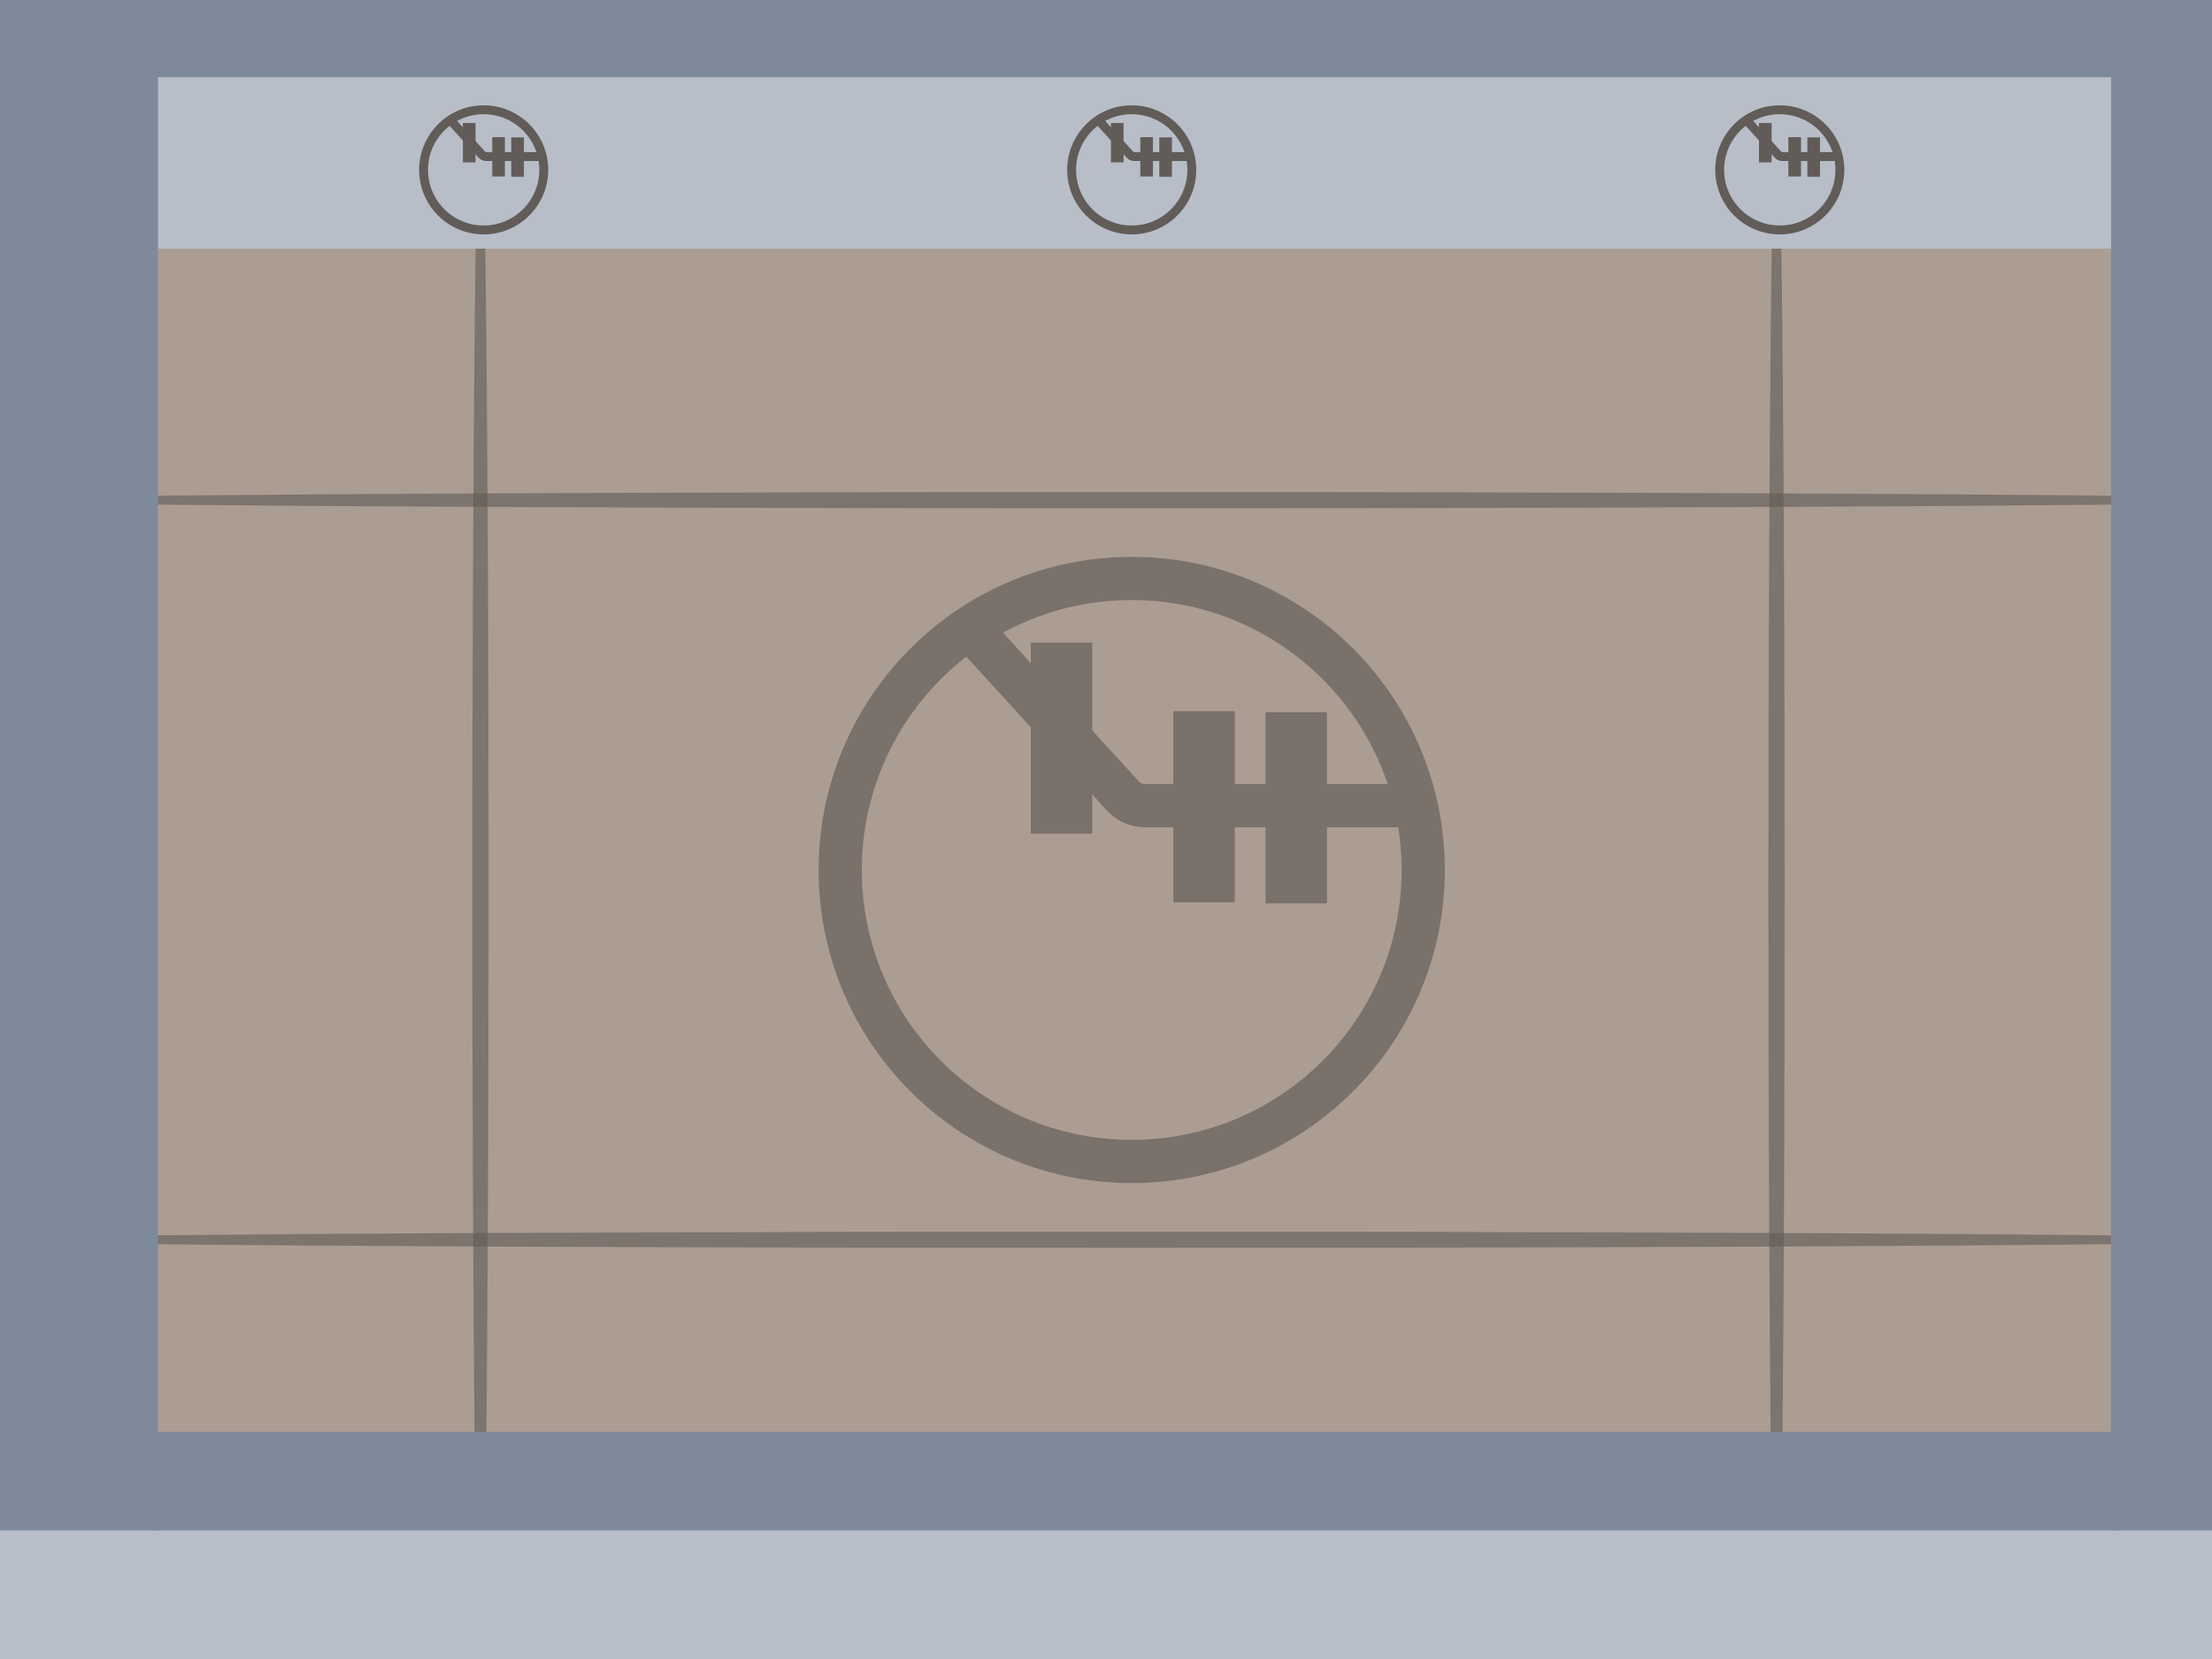
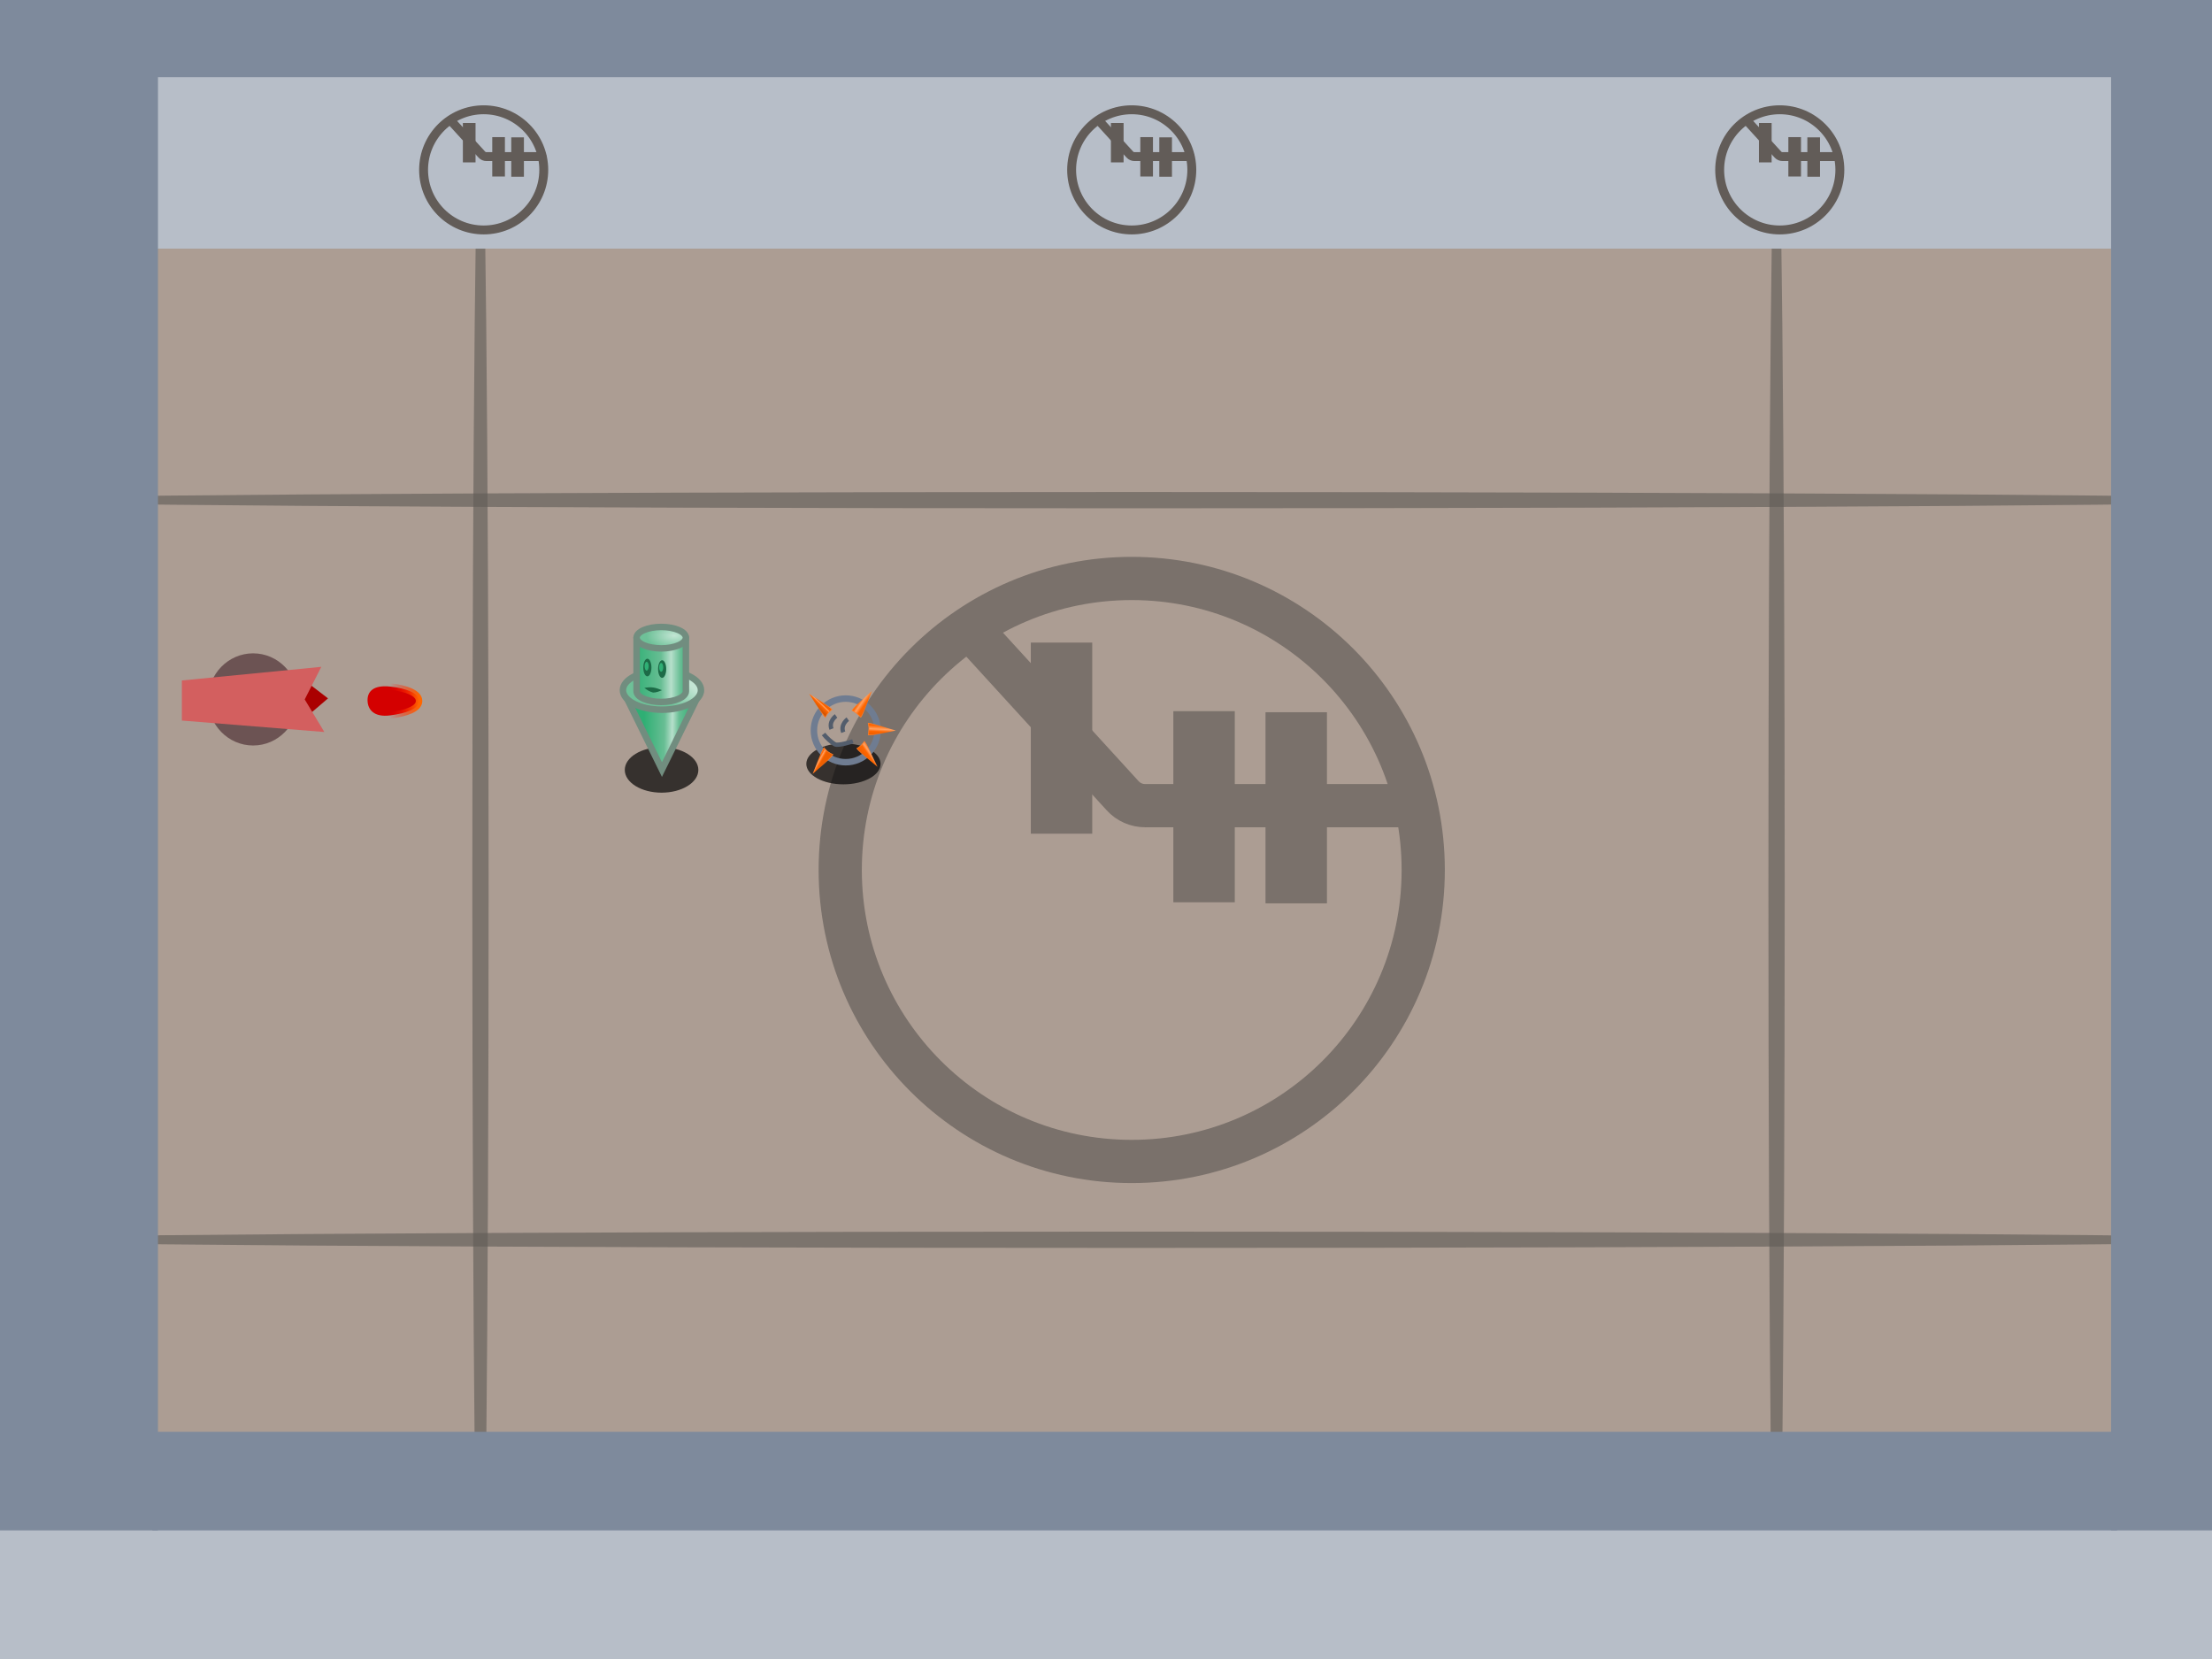
<svg xmlns="http://www.w3.org/2000/svg" xmlns:xlink="http://www.w3.org/1999/xlink" width="1024" height="768" viewBox="0 0 270.933 203.2" version="1.1" id="svg5">
  <defs id="defs2">
+     <linearGradient id="linearGradient47546">
+       <stop style="stop-color:#ff0000;stop-opacity:0" offset="0" id="stop47542" />
+       <stop style="stop-color:#ff6600;stop-opacity:1" offset="1" id="stop47544" />
+     </linearGradient>
    <linearGradient id="linearGradient41960">
      <stop style="stop-color:#d55500;stop-opacity:1" offset="0" id="stop41950" />
      <stop style="stop-color:#ff6600;stop-opacity:1;" offset="0.577" id="stop41952" />
      <stop style="stop-color:#ffa163;stop-opacity:1" offset="0.657" id="stop41954" />
      <stop style="stop-color:#ff6600;stop-opacity:1;" offset="0.764" id="stop41956" />
      <stop style="stop-color:#ee5f00;stop-opacity:1" offset="1" id="stop41958" />
    </linearGradient>
    <linearGradient id="linearGradient41872">
      <stop style="stop-color:#d55500;stop-opacity:1" offset="0" id="stop41862" />
      <stop style="stop-color:#ff6600;stop-opacity:1;" offset="0.487" id="stop41864" />
      <stop style="stop-color:#ffa163;stop-opacity:1" offset="0.657" id="stop41866" />
      <stop style="stop-color:#ff6600;stop-opacity:1;" offset="0.897" id="stop41868" />
      <stop style="stop-color:#ee5f00;stop-opacity:1" offset="1" id="stop41870" />
    </linearGradient>
    <linearGradient id="linearGradient41822">
      <stop style="stop-color:#d55500;stop-opacity:1" offset="0" id="stop41812" />
      <stop style="stop-color:#ff6600;stop-opacity:1;" offset="0.425" id="stop41814" />
      <stop style="stop-color:#ffa163;stop-opacity:1" offset="0.657" id="stop41816" />
      <stop style="stop-color:#ff6600;stop-opacity:1;" offset="0.815" id="stop41818" />
      <stop style="stop-color:#ee5f00;stop-opacity:1" offset="1" id="stop41820" />
    </linearGradient>
    <linearGradient id="linearGradient40009">
      <stop style="stop-color:#ff7f2a;stop-opacity:1;" offset="0" id="stop40005" />
      <stop style="stop-color:#ff7f2a;stop-opacity:0.518;" offset="0.479" id="stop40011" />
      <stop style="stop-color:#ff7f2a;stop-opacity:0;" offset="1" id="stop40007" />
    </linearGradient>
    <linearGradient id="linearGradient38968">
      <stop style="stop-color:#d55500;stop-opacity:1" offset="0" id="stop38964" />
      <stop style="stop-color:#ff6600;stop-opacity:1;" offset="0.487" id="stop40077" />
      <stop style="stop-color:#ffa163;stop-opacity:1" offset="0.657" id="stop39745" />
      <stop style="stop-color:#ff6600;stop-opacity:1;" offset="0.764" id="stop39939" />
      <stop style="stop-color:#ee5f00;stop-opacity:1" offset="1" id="stop38966" />
    </linearGradient>
    <linearGradient id="linearGradient38089">
      <stop style="stop-color:#ff7f2a;stop-opacity:1;" offset="0" id="stop38085" />
      <stop style="stop-color:#ff7f2a;stop-opacity:0;" offset="1" id="stop38087" />
    </linearGradient>
    <linearGradient id="linearGradient15451">
      <stop style="stop-color:#2faf74;stop-opacity:1" offset="0" id="stop15441" />
      <stop style="stop-color:#68be94;stop-opacity:1;" offset="0.417" id="stop15443" />
      <stop style="stop-color:#b6dfcb;stop-opacity:1" offset="0.576" id="stop15445" />
      <stop style="stop-color:#68be94;stop-opacity:1;" offset="0.71" id="stop15447" />
      <stop style="stop-color:#2faf74;stop-opacity:1" offset="1" id="stop15449" />
    </linearGradient>
    <linearGradient id="linearGradient1924">
      <stop style="stop-color:#2faf74;stop-opacity:1" offset="0" id="stop1920" />
      <stop style="stop-color:#68be94;stop-opacity:1;" offset="0.496" id="stop2502" />
      <stop style="stop-color:#b6dfcb;stop-opacity:1" offset="0.676" id="stop2570" />
      <stop style="stop-color:#68be94;stop-opacity:1;" offset="0.842" id="stop2504" />
      <stop style="stop-color:#2faf74;stop-opacity:1" offset="1" id="stop1922" />
    </linearGradient>
    <linearGradient id="linearGradient49006">
      <stop style="stop-color:#c3e5d4;stop-opacity:1;" offset="0" id="stop49002" />
      <stop style="stop-color:#6ec198;stop-opacity:1" offset="1" id="stop49004" />
    </linearGradient>
    <radialGradient xlink:href="#linearGradient49006" id="radialGradient1326" cx="82.592" cy="77.593" fx="82.592" fy="77.593" r="3.416" gradientTransform="matrix(1,0,0,0.5004504,0,39.0165)" gradientUnits="userSpaceOnUse" />
    <linearGradient xlink:href="#linearGradient1924" id="linearGradient1926" x1="293.197" y1="310.077" x2="319.02" y2="310.077" gradientUnits="userSpaceOnUse" />
    <linearGradient xlink:href="#linearGradient49006" id="linearGradient12838" x1="84.01" y1="83.452" x2="81.71" y2="85.942" gradientUnits="userSpaceOnUse" />
    <linearGradient xlink:href="#linearGradient15451" id="linearGradient15306" x1="78.864" y1="89.755" x2="84.901" y2="89.857" gradientUnits="userSpaceOnUse" />
    <meshgradient id="meshgradient19983" gradientUnits="userSpaceOnUse" x="100.833" y="86.706">
      <meshrow id="meshrow27251">
        <meshpatch id="meshpatch27253">
          <stop path="c 0.147,-0.147  0.302,-0.279  0.464,-0.397" style="stop-color:#87aade;stop-opacity:1" id="stop27255" />
          <stop path="c -0.319,0.464  -0.555,0.992  -0.709,1.551" style="stop-color:#87aade;stop-opacity:1" id="stop27257" />
          <stop path="c -0.219,0.057  -0.43,0.12  -0.633,0.191" style="stop-color:#87aade;stop-opacity:1" id="stop27259" />
          <stop path="c 0.19,-0.49  0.483,-0.949  0.878,-1.344" style="stop-color:#87aade;stop-opacity:1" id="stop27261" />
        </meshpatch>
        <meshpatch id="meshpatch27263">
          <stop path="c 0.332,-0.242  0.695,-0.425  1.072,-0.549" id="stop27265" />
          <stop path="c -0.163,0.559  -0.284,1.182  -0.363,1.836" style="stop-color:#87aade;stop-opacity:1" id="stop27267" />
          <stop path="c -0.493,0.06  -0.97,0.148  -1.418,0.264" style="stop-color:#87aade;stop-opacity:1" id="stop27269" />
        </meshpatch>
        <meshpatch id="meshpatch27271">
          <stop path="c 0.41,-0.135  0.839,-0.2  1.266,-0.194" id="stop27273" />
          <stop path="c 0.006,0.593  0.011,1.25  0.014,1.937" style="stop-color:#87aade;stop-opacity:1" id="stop27275" />
          <stop path="c -0.553,-0.002  -1.107,0.029  -1.643,0.093" style="stop-color:#a7c1e7;stop-opacity:1" id="stop27277" />
        </meshpatch>
        <meshpatch id="meshpatch27279">
          <stop path="c 0.34,0.004  0.68,0.053  1.01,0.145" id="stop27281" />
          <stop path="c 0.141,0.568  0.246,1.199  0.313,1.862" style="stop-color:#87aade;stop-opacity:1" id="stop27283" />
          <stop path="c -0.43,-0.045  -0.87,-0.068  -1.31,-0.07" style="stop-color:#c0d2ed;stop-opacity:1" id="stop27285" />
        </meshpatch>
        <meshpatch id="meshpatch27287">
          <stop path="c 0.335,0.094  0.661,0.234  0.966,0.42" id="stop27289" />
          <stop path="c 0.278,0.495  0.484,1.054  0.618,1.643" style="stop-color:#87aade;stop-opacity:1" id="stop27291" />
          <stop path="c -0.407,-0.089  -0.834,-0.157  -1.27,-0.202" style="stop-color:#bfd2ed;stop-opacity:1" id="stop27293" />
        </meshpatch>
        <meshpatch id="meshpatch27295">
          <stop path="c 0.131,0.08  0.258,0.168  0.381,0.264" id="stop27297" />
          <stop path="c 0.337,0.449  0.587,0.962  0.749,1.506" style="stop-color:#87aade;stop-opacity:1" id="stop27299" />
          <stop path="c -0.166,-0.046  -0.337,-0.089  -0.511,-0.127" style="stop-color:#87aade;stop-opacity:1" id="stop27301" />
        </meshpatch>
        <meshpatch id="meshpatch27303">
          <stop path="c 0.122,0.096  0.239,0.199  0.351,0.312" id="stop27305" />
          <stop path="c 0.395,0.395  0.688,0.854  0.878,1.344" style="stop-color:#87aade;stop-opacity:1" id="stop27307" />
          <stop path="c -0.155,-0.054  -0.316,-0.104  -0.48,-0.15" style="stop-color:#87aade;stop-opacity:1" id="stop27309" />
        </meshpatch>
      </meshrow>
      <meshrow id="meshrow27311">
        <meshpatch id="meshpatch27313">
          <stop path="c -0.182,0.663  -0.247,1.37  -0.195,2.065" id="stop27315" />
          <stop path="c -0.234,-0.016  -0.461,-0.034  -0.68,-0.054" style="stop-color:#87aade;stop-opacity:1" id="stop27317" />
          <stop path="c -0.064,-0.613  0.016,-1.238  0.242,-1.819" style="stop-color:#87aade;stop-opacity:1" id="stop27319" />
        </meshpatch>
        <meshpatch id="meshpatch27321">
          <stop path="c -0.093,0.776  -0.127,1.596  -0.1,2.404" id="stop27323" />
          <stop path="c -0.525,-0.017  -1.034,-0.042  -1.514,-0.075" style="stop-color:#a3bee6;stop-opacity:1" id="stop27325" />
        </meshpatch>
        <meshpatch id="meshpatch27327">
          <stop path="c 0.004,0.816  0.005,1.676  0.004,2.524" id="stop27329" />
          <stop path="c -0.588,0.001  -1.176,-0.008  -1.747,-0.027" style="stop-color:#acc4e8;stop-opacity:1" id="stop27331" />
        </meshpatch>
        <meshpatch id="meshpatch27333">
          <stop path="c 0.081,0.787  0.109,1.616  0.086,2.434" id="stop27335" />
          <stop path="c -0.457,0.013  -0.925,0.019  -1.393,0.02" style="stop-color:#87aade;stop-opacity:1" id="stop27337" />
        </meshpatch>
        <meshpatch id="meshpatch27339">
          <stop path="c 0.159,0.7  0.216,1.444  0.17,2.175" id="stop27341" />
          <stop path="c -0.435,0.025  -0.89,0.045  -1.354,0.057" style="stop-color:#a4bfe6;stop-opacity:1" id="stop27343" />
        </meshpatch>
        <meshpatch id="meshpatch27345">
          <stop path="c 0.192,0.646  0.261,1.335  0.206,2.012" id="stop27347" />
          <stop path="c -0.178,0.013  -0.361,0.025  -0.547,0.036" style="stop-color:#87aade;stop-opacity:1" id="stop27349" />
        </meshpatch>
        <meshpatch id="meshpatch27351">
          <stop path="c 0.226,0.582  0.306,1.207  0.242,1.819" id="stop27353" />
          <stop path="c -0.167,0.015  -0.339,0.03  -0.516,0.043" style="stop-color:#87aade;stop-opacity:1" id="stop27355" />
        </meshpatch>
      </meshrow>
      <meshrow id="meshrow27357">
        <meshpatch id="meshpatch27359">
          <stop path="c 0.055,0.736  0.242,1.459  0.56,2.102" id="stop27361" />
          <stop path="c -0.19,-0.094  -0.372,-0.198  -0.546,-0.314" style="stop-color:#87aade;stop-opacity:1" id="stop27363" />
          <stop path="c -0.394,-0.556  -0.625,-1.192  -0.693,-1.842" style="stop-color:#87aade;stop-opacity:1" id="stop27365" />
        </meshpatch>
        <meshpatch id="meshpatch27367">
          <stop path="c 0.028,0.856  0.124,1.699  0.286,2.461" id="stop27369" />
          <stop path="c -0.433,-0.098  -0.852,-0.243  -1.24,-0.435" style="stop-color:#87aade;stop-opacity:1" id="stop27371" />
        </meshpatch>
        <meshpatch id="meshpatch27373">
          <stop path="c -0.001,0.899  -0.005,1.784  -0.011,2.589" id="stop27375" />
          <stop path="c -0.489,0.004  -0.978,-0.047  -1.449,-0.154" style="stop-color:#87aade;stop-opacity:1" id="stop27377" />
        </meshpatch>
        <meshpatch id="meshpatch27379">
          <stop path="c -0.024,0.867  -0.107,1.72  -0.248,2.493" id="stop27381" />
          <stop path="c -0.379,0.073  -0.767,0.112  -1.156,0.115" style="stop-color:#87aade;stop-opacity:1" id="stop27383" />
        </meshpatch>
        <meshpatch id="meshpatch27385">
          <stop path="c -0.048,0.775  -0.211,1.537  -0.488,2.219" id="stop27387" />
          <stop path="c -0.355,0.147  -0.729,0.258  -1.114,0.332" style="stop-color:#b7cceb;stop-opacity:1" id="stop27389" />
        </meshpatch>
        <meshpatch id="meshpatch27391">
          <stop path="c -0.058,0.718  -0.255,1.422  -0.591,2.046" id="stop27393" />
          <stop path="c -0.144,0.076  -0.292,0.146  -0.444,0.209" style="stop-color:#87aade;stop-opacity:1" id="stop27395" />
        </meshpatch>
        <meshpatch id="meshpatch27397">
          <stop path="c -0.068,0.65  -0.299,1.286  -0.693,1.842" id="stop27399" />
          <stop path="c -0.133,0.089  -0.271,0.171  -0.414,0.247" style="stop-color:#87aade;stop-opacity:1" id="stop27401" />
        </meshpatch>
      </meshrow>
      <meshrow id="meshrow27403">
        <meshpatch id="meshpatch27405">
          <stop path="c 0.101,0.205  0.216,0.402  0.345,0.588" id="stop27407" />
          <stop path="c -0.162,-0.118  -0.318,-0.251  -0.464,-0.397" style="stop-color:#87aade;stop-opacity:1" id="stop27409" />
          <stop path="c -0.159,-0.159  -0.301,-0.328  -0.427,-0.505" style="stop-color:#87aade;stop-opacity:1" id="stop27411" />
        </meshpatch>
        <meshpatch id="meshpatch27413">
          <stop path="c 0.052,0.243  0.111,0.478  0.176,0.703" id="stop27415" />
          <stop path="c -0.377,-0.124  -0.74,-0.307  -1.072,-0.549" style="stop-color:#87aade;stop-opacity:1" id="stop27417" />
        </meshpatch>
        <meshpatch id="meshpatch27419">
          <stop path="c -0.002,0.257  -0.004,0.505  -0.007,0.743" id="stop27421" />
          <stop path="c -0.428,0.005  -0.856,-0.06  -1.266,-0.194" style="stop-color:#87aade;stop-opacity:1" id="stop27423" />
        </meshpatch>
        <meshpatch id="meshpatch27425">
          <stop path="c -0.045,0.247  -0.096,0.485  -0.152,0.713" id="stop27427" />
          <stop path="c -0.33,0.093  -0.67,0.141  -1.01,0.145" style="stop-color:#87aade;stop-opacity:1" id="stop27429" />
        </meshpatch>
        <meshpatch id="meshpatch27431">
          <stop path="c -0.088,0.217  -0.189,0.426  -0.3,0.625" id="stop27433" />
          <stop path="c -0.305,0.186  -0.631,0.326  -0.966,0.42" style="stop-color:#87aade;stop-opacity:1" id="stop27435" />
        </meshpatch>
        <meshpatch id="meshpatch27437">
          <stop path="c -0.107,0.199  -0.228,0.39  -0.364,0.57" id="stop27439" />
          <stop path="c -0.123,0.096  -0.25,0.185  -0.381,0.264" style="stop-color:#87aade;stop-opacity:1" id="stop27441" />
        </meshpatch>
        <meshpatch id="meshpatch27443">
          <stop path="c -0.126,0.177  -0.268,0.346  -0.427,0.505" id="stop27445" />
          <stop path="c -0.112,0.112  -0.229,0.216  -0.351,0.312" style="stop-color:#87aade;stop-opacity:1" id="stop27447" />
        </meshpatch>
      </meshrow>
    </meshgradient>
    <linearGradient xlink:href="#linearGradient40009" id="linearGradient38091" x1="101.16" y1="86.807" x2="100.009" y2="85.626" gradientUnits="userSpaceOnUse" gradientTransform="translate(0.1392288,0.2784575)" />
    <linearGradient xlink:href="#linearGradient38089" id="linearGradient38962" gradientUnits="userSpaceOnUse" x1="101.16" y1="86.807" x2="100.009" y2="85.626" gradientTransform="matrix(-0.9859205,0.1672147,0.1672147,0.9859205,190.2054,-15.40935)" />
    <linearGradient xlink:href="#linearGradient38968" id="linearGradient38970" x1="100.229" y1="86.571" x2="100.866" y2="85.906" gradientUnits="userSpaceOnUse" gradientTransform="translate(0.1392288,0.2784575)" />
    <linearGradient xlink:href="#linearGradient41960" id="linearGradient40771" x1="104.554" y1="85.155" x2="107.341" y2="87.875" gradientUnits="userSpaceOnUse" gradientTransform="rotate(-9.625913,104.3906,94.47766)" />
    <linearGradient xlink:href="#linearGradient41872" id="linearGradient40950" gradientUnits="userSpaceOnUse" x1="99.838" y1="86.826" x2="100.546" y2="86.219" gradientTransform="matrix(0.9817514,-0.190169,-0.190169,-0.9817514,18.47477,196.7668)" />
    <linearGradient xlink:href="#linearGradient40009" id="linearGradient40952" gradientUnits="userSpaceOnUse" x1="101.16" y1="86.807" x2="99.664" y2="85.433" gradientTransform="matrix(0.9817514,-0.190169,-0.190169,-0.9817514,18.47477,196.7668)" />
    <linearGradient xlink:href="#linearGradient38968" id="linearGradient41418" gradientUnits="userSpaceOnUse" x1="98.795" y1="87.501" x2="100.822" y2="85.681" gradientTransform="rotate(-172.9038,103.5132,89.04765)" />
    <linearGradient xlink:href="#linearGradient40009" id="linearGradient41420" gradientUnits="userSpaceOnUse" x1="101.16" y1="86.807" x2="100.009" y2="85.626" gradientTransform="rotate(-172.9038,103.5132,89.04765)" />
    <linearGradient xlink:href="#linearGradient41822" id="linearGradient41599" gradientUnits="userSpaceOnUse" gradientTransform="rotate(139.3707,103.4645,89.07929)" x1="99.71" y1="87.153" x2="100.986" y2="85.822" />
    <linearGradient xlink:href="#linearGradient40009" id="linearGradient41601" gradientUnits="userSpaceOnUse" gradientTransform="rotate(139.3707,103.4645,89.07929)" x1="101.16" y1="86.807" x2="100.009" y2="85.626" />
+     <linearGradient xlink:href="#linearGradient47546" id="linearGradient47548" x1="47.755" y1="85.811" x2="51.329" y2="85.858" gradientUnits="userSpaceOnUse" />
  </defs>
  <g id="layer1" style="display:inline">
    <rect style="fill:#ac9d93;stroke:none;stroke-width:0.794;stroke-linecap:round;stroke-linejoin:bevel;stroke-opacity:0.612;paint-order:fill markers stroke" id="rect53" width="285.11" height="211.076" x="-4.201" y="-2.625" />
    <path style="fill:#625c58;fill-opacity:0.64;stroke:none;stroke-width:0.265px;stroke-linecap:butt;stroke-linejoin:miter;stroke-opacity:1" d="m -4.27,151.852 c 0,-0.551 63.996,-0.998 142.849,-0.998 78.853,0 142.849,0.447 142.849,0.998 0,0.551 -63.996,0.998 -142.849,0.998 -78.852,0 -142.849,-0.447 -142.849,-0.998 z" id="path22599" />
    <path style="fill:#625c58;fill-opacity:0.64;stroke:none;stroke-width:0.265px;stroke-linecap:butt;stroke-linejoin:miter;stroke-opacity:1" d="m -3.697,61.261 c 0,-0.551 63.868,-0.998 142.563,-0.998 78.695,0 142.563,0.447 142.563,0.998 0,0.551 -63.868,0.998 -142.563,0.998 -78.695,0 -142.563,-0.447 -142.563,-0.998 z" id="path25536" />
    <path style="fill:#625c58;fill-opacity:0.64;stroke:none;stroke-width:0.265px;stroke-linecap:butt;stroke-linejoin:miter;stroke-opacity:1" d="m 218.597,108.683 c 0,53.914 -0.447,97.67 -0.998,97.67 -0.551,0 -0.998,-43.756 -0.998,-97.67 0,-53.914 0.447,-97.67 0.998,-97.67 0.551,0 0.998,43.756 0.998,97.67 z" id="path26014" />
    <path style="fill:#625c58;fill-opacity:0.64;stroke:none;stroke-width:0.265px;stroke-linecap:butt;stroke-linejoin:miter;stroke-opacity:1" d="m 59.847,108.683 c 0,53.914 -0.447,97.67 -0.998,97.67 -0.551,0 -0.998,-43.756 -0.998,-97.67 0,-53.914 0.447,-97.67 0.998,-97.67 0.551,0 0.998,43.756 0.998,97.67 z" id="path26603" />
  </g>
  <g id="layer3" style="display:inline">
    <g id="g10794" transform="translate(3.675442,-1.606895)" style="opacity:0.68;fill:none;stroke:#625c58;stroke-opacity:1">
      <path id="path2573" style="fill:none;stroke:#625c58;stroke-width:5.292;stroke-linecap:round;stroke-linejoin:bevel;stroke-opacity:1;paint-order:fill markers stroke" d="m 170.646,108.163 c 0,19.719 -15.985,35.704 -35.704,35.704 -19.719,0 -35.704,-15.985 -35.704,-35.704 -2e-6,-19.719 15.985,-35.704 35.704,-35.704 19.719,-5e-6 35.704,15.985 35.704,35.704 z" />
      <path style="fill:none;stroke:#625c58;stroke-width:5.292;stroke-linecap:round;stroke-linejoin:round;stroke-miterlimit:4;stroke-dasharray:none;stroke-opacity:1" d="m 115.514,79.022 18.321,20.054 a 3.722,3.722 23.793 0 0 2.748,1.211 h 33.013" id="path2685" />
      <path id="rect10445" style="fill:none;stroke:#625c58;stroke-width:5.292;stroke-opacity:1;paint-order:fill markers stroke" d="m 125.228,82.96 h 2.232 v 18.115 h -2.232 z" />
      <path id="rect10747" style="fill:none;stroke:#625c58;stroke-width:5.292;stroke-opacity:1;paint-order:fill markers stroke" d="m 153.975,91.493 h 2.232 v 18.115 h -2.232 z" />
      <path id="rect10749" style="fill:none;stroke:#625c58;stroke-width:5.292;stroke-opacity:1;paint-order:fill markers stroke" d="m 142.686,91.361 h 2.232 v 18.115 h -2.232 z" />
    </g>
  </g>
  <g id="layer2" style="display:inline">
    <rect style="fill:#7e8a9c;fill-opacity:1;stroke:none;stroke-width:0.794;stroke-linecap:round;stroke-linejoin:bevel;stroke-opacity:0.612;paint-order:fill markers stroke" id="rect1177" width="284.585" height="33.079" x="-3.675" y="-2.625" />
    <rect style="fill:#b7bec8;fill-opacity:1;stroke:none;stroke-width:0.794;stroke-linecap:round;stroke-linejoin:bevel;stroke-opacity:0.612;paint-order:fill markers stroke" id="rect1179" width="284.585" height="21.003" x="-3.675" y="9.451" />
    <g id="g10794-0" transform="matrix(0.2061405,0,0,0.2061405,110.8001,-1.491661)" style="fill:none;fill-opacity:1;stroke:#625c58;stroke-opacity:1">
      <path id="path2573-3" style="fill:none;fill-opacity:1;stroke:#625c58;stroke-width:5.292;stroke-linecap:round;stroke-linejoin:bevel;stroke-opacity:1;paint-order:fill markers stroke" d="m 170.646,108.163 c 0,19.719 -15.985,35.704 -35.704,35.704 -19.719,0 -35.704,-15.985 -35.704,-35.704 -2e-6,-19.719 15.985,-35.704 35.704,-35.704 19.719,-5e-6 35.704,15.985 35.704,35.704 z" />
      <path style="fill:none;fill-opacity:1;stroke:#625c58;stroke-width:5.292;stroke-linecap:round;stroke-linejoin:round;stroke-miterlimit:4;stroke-dasharray:none;stroke-opacity:1" d="m 115.514,79.022 18.321,20.054 a 3.722,3.722 23.793 0 0 2.748,1.211 h 33.013" id="path2685-0" />
      <path id="rect10445-0" style="fill:none;fill-opacity:1;stroke:#625c58;stroke-width:5.292;stroke-opacity:1;paint-order:fill markers stroke" d="m 125.228,82.96 h 2.232 v 18.115 h -2.232 z" />
      <path id="rect10747-6" style="fill:none;fill-opacity:1;stroke:#625c58;stroke-width:5.292;stroke-opacity:1;paint-order:fill markers stroke" d="m 153.975,91.493 h 2.232 v 18.115 h -2.232 z" />
      <path id="rect10749-6" style="fill:none;fill-opacity:1;stroke:#625c58;stroke-width:5.292;stroke-opacity:1;paint-order:fill markers stroke" d="m 142.686,91.361 h 2.232 v 18.115 h -2.232 z" />
    </g>
    <g id="g19646" transform="matrix(0.2061405,0,0,0.2061405,31.42512,-1.491661)" style="fill:none;fill-opacity:1;stroke:#625c58;stroke-opacity:1">
      <path id="path19636" style="fill:none;fill-opacity:1;stroke:#625c58;stroke-width:5.292;stroke-linecap:round;stroke-linejoin:bevel;stroke-opacity:1;paint-order:fill markers stroke" d="m 170.646,108.163 c 0,19.719 -15.985,35.704 -35.704,35.704 -19.719,0 -35.704,-15.985 -35.704,-35.704 -2e-6,-19.719 15.985,-35.704 35.704,-35.704 19.719,-5e-6 35.704,15.985 35.704,35.704 z" />
      <path style="fill:none;fill-opacity:1;stroke:#625c58;stroke-width:5.292;stroke-linecap:round;stroke-linejoin:round;stroke-miterlimit:4;stroke-dasharray:none;stroke-opacity:1" d="m 115.514,79.022 18.321,20.054 a 3.722,3.722 23.793 0 0 2.748,1.211 h 33.013" id="path19638" />
      <path id="path19640" style="fill:none;fill-opacity:1;stroke:#625c58;stroke-width:5.292;stroke-opacity:1;paint-order:fill markers stroke" d="m 125.228,82.96 h 2.232 v 18.115 h -2.232 z" />
      <path id="path19642" style="fill:none;fill-opacity:1;stroke:#625c58;stroke-width:5.292;stroke-opacity:1;paint-order:fill markers stroke" d="m 153.975,91.493 h 2.232 v 18.115 h -2.232 z" />
      <path id="path19644" style="fill:none;fill-opacity:1;stroke:#625c58;stroke-width:5.292;stroke-opacity:1;paint-order:fill markers stroke" d="m 142.686,91.361 h 2.232 v 18.115 h -2.232 z" />
    </g>
    <g id="g19666" transform="matrix(0.2061405,0,0,0.2061405,190.1751,-1.491661)" style="fill:none;fill-opacity:1;stroke:#625c58;stroke-opacity:1">
      <path id="path19656" style="fill:none;fill-opacity:1;stroke:#625c58;stroke-width:5.292;stroke-linecap:round;stroke-linejoin:bevel;stroke-opacity:1;paint-order:fill markers stroke" d="m 170.646,108.163 c 0,19.719 -15.985,35.704 -35.704,35.704 -19.719,0 -35.704,-15.985 -35.704,-35.704 -2e-6,-19.719 15.985,-35.704 35.704,-35.704 19.719,-5e-6 35.704,15.985 35.704,35.704 z" />
      <path style="fill:none;fill-opacity:1;stroke:#625c58;stroke-width:5.292;stroke-linecap:round;stroke-linejoin:round;stroke-miterlimit:4;stroke-dasharray:none;stroke-opacity:1" d="m 115.514,79.022 18.321,20.054 a 3.722,3.722 23.793 0 0 2.748,1.211 h 33.013" id="path19658" />
      <path id="path19660" style="fill:none;fill-opacity:1;stroke:#625c58;stroke-width:5.292;stroke-opacity:1;paint-order:fill markers stroke" d="m 125.228,82.96 h 2.232 v 18.115 h -2.232 z" />
      <path id="path19662" style="fill:none;fill-opacity:1;stroke:#625c58;stroke-width:5.292;stroke-opacity:1;paint-order:fill markers stroke" d="m 153.975,91.493 h 2.232 v 18.115 h -2.232 z" />
      <path id="path19664" style="fill:none;fill-opacity:1;stroke:#625c58;stroke-width:5.292;stroke-opacity:1;paint-order:fill markers stroke" d="m 142.686,91.361 h 2.232 v 18.115 h -2.232 z" />
    </g>
    <g id="g28033" transform="translate(0.5250549)">
      <g id="g28006">
        <rect style="fill:#7e8a9c;fill-opacity:1;stroke:none;stroke-width:0.794;stroke-linecap:round;stroke-linejoin:bevel;stroke-opacity:0.612;paint-order:fill markers stroke" id="rect19969" width="284.585" height="33.079" x="-4.201" y="175.372" />
      </g>
      <rect style="fill:#b7bec8;fill-opacity:1;stroke:none;stroke-width:0.794;stroke-linecap:round;stroke-linejoin:bevel;stroke-opacity:0.612;paint-order:fill markers stroke" id="rect19971" width="284.585" height="21.003" x="-4.201" y="187.448" />
    </g>
    <g id="g27997" transform="matrix(1.080453,0,0,1,22.953,0)">
      <rect style="fill:#b7bec8;fill-opacity:1;stroke:none;stroke-width:0.794;stroke-linecap:round;stroke-linejoin:bevel;stroke-opacity:0.612;paint-order:fill markers stroke" id="rect20099" width="21.163" height="209.807" x="-25.135" y="-1.356" />
      <rect style="fill:#7e8a9c;fill-opacity:1;stroke:none;stroke-width:0.807;stroke-linecap:round;stroke-linejoin:bevel;stroke-opacity:0.612;paint-order:fill markers stroke" id="rect20120" width="21.799" height="190.073" x="-25.135" y="-2.625" ry="0" />
    </g>
    <g id="g28003" transform="translate(284.45)">
      <rect style="fill:#b7bec8;fill-opacity:1;stroke:none;stroke-width:0.794;stroke-linecap:round;stroke-linejoin:bevel;stroke-opacity:0.612;paint-order:fill markers stroke" id="rect27999" width="21.163" height="209.807" x="-25.135" y="-1.356" />
      <rect style="fill:#7e8a9c;fill-opacity:1;stroke:none;stroke-width:0.817;stroke-linecap:round;stroke-linejoin:bevel;stroke-opacity:0.612;paint-order:fill markers stroke" id="rect28001" width="22.338" height="190.073" x="-25.878" y="-2.625" ry="0" />
    </g>
  </g>
-   <g id="layer4" style="display:none">
+   <g id="layer4" style="display:inline">
    <path id="path43937" style="fill:#000000;fill-opacity:0.686;stroke-width:0.079;stroke-linecap:round;stroke-linejoin:bevel;paint-order:fill markers stroke" d="m 85.537,94.304 a 4.506,2.785 0 0 1 -4.506,2.785 4.506,2.785 0 0 1 -4.506,-2.785 4.506,2.785 0 0 1 4.506,-2.785 4.506,2.785 0 0 1 4.506,2.785 z" />
    <g id="g12830">
      <path style="fill:url(#linearGradient15306);fill-opacity:1;stroke:#718d7f;stroke-width:0.794;stroke-linecap:butt;stroke-linejoin:miter;stroke-miterlimit:4;stroke-dasharray:none;stroke-opacity:1" d="m 76.297,84.535 4.78,9.723 4.78,-9.723" id="path9937" />
      <path id="path8495" style="fill:url(#linearGradient12838);fill-opacity:1;stroke:#718d7f;stroke-width:0.794;stroke-linecap:round;stroke-linejoin:bevel;stroke-opacity:1;paint-order:fill markers stroke" d="m 85.858,84.535 c 0,1.32 -2.14,2.39 -4.78,2.39 -2.64,0 -4.78,-1.07 -4.78,-2.39 0,-1.32 2.14,-2.39 4.78,-2.39 2.64,0 4.78,1.07 4.78,2.39 z" />
    </g>
    <g id="g2941">
      <path id="ellipse46277" style="opacity:1;fill:url(#linearGradient1926);fill-opacity:1;stroke:#718d7f;stroke-width:3;stroke-linejoin:round;stroke-miterlimit:50;paint-order:fill markers stroke" d="M 294.697,295.193 V 320 c -10e-6,2.74 5.11,4.961 11.412,4.961 6.302,0 11.41,-2.221 11.41,-4.961 v -24.807 z" transform="scale(0.2645833)" />
      <path id="path46167" style="opacity:1;fill:url(#radialGradient1326);fill-opacity:1;stroke:#718d7f;stroke-width:0.794;stroke-linejoin:round;stroke-miterlimit:50;paint-order:fill markers stroke" d="m 84.01,78.103 a 3.019,1.313 0 0 1 -3.019,1.313 3.019,1.313 0 0 1 -3.019,-1.313 3.019,1.313 0 0 1 3.019,-1.313 3.019,1.313 0 0 1 3.019,1.313 z" />
    </g>
    <path style="display:inline;fill:#1d6b47;fill-opacity:1;fill-rule:nonzero;stroke:none;stroke-width:0.265px;stroke-linecap:butt;stroke-linejoin:miter;stroke-opacity:1" d="m 78.92,84.257 v 0 c 0.38,0.284 0.634,0.448 1.067,0.571 0.398,0.001 0.727,-0.136 1.091,-0.293 -0.819,-0.329 -1.255,-0.442 -2.158,-0.278 z" id="path6272" />
    <g id="g15955" style="display:inline">
      <path style="fill:#1d6b47;fill-opacity:1;stroke:none;stroke-width:0.265px;stroke-linecap:butt;stroke-linejoin:miter;stroke-opacity:1" d="m 81.101,80.869 c 0.276,0 0.499,0.483 0.499,1.079 0,0.596 -0.224,1.079 -0.499,1.079 -0.276,0 -0.499,-0.483 -0.499,-1.079 0,-0.596 0.224,-1.079 0.499,-1.079 z" id="path6069" />
      <path style="fill:#2faf74;fill-opacity:1;stroke:none;stroke-width:0.132px;stroke-linecap:butt;stroke-linejoin:miter;stroke-opacity:1" d="m 80.985,81.199 c 0.138,0 0.25,0.242 0.25,0.54 0,0.298 -0.112,0.54 -0.25,0.54 -0.138,0 -0.25,-0.242 -0.25,-0.54 0,-0.298 0.112,-0.54 0.25,-0.54 z" id="path7775" />
    </g>
    <g id="g15959" style="display:inline">
      <path style="fill:#1d6b47;fill-opacity:1;stroke:none;stroke-width:0.265px;stroke-linecap:butt;stroke-linejoin:miter;stroke-opacity:1" d="m 79.291,80.683 c 0.276,0 0.499,0.483 0.499,1.079 0,0.596 -0.224,1.079 -0.499,1.079 -0.276,0 -0.499,-0.483 -0.499,-1.079 0,-0.596 0.224,-1.079 0.499,-1.079 z" id="path2976" />
      <path style="fill:#2faf74;fill-opacity:1;stroke:none;stroke-width:0.132px;stroke-linecap:butt;stroke-linejoin:miter;stroke-opacity:1" d="m 79.204,81.06 c 0.138,0 0.25,0.242 0.25,0.54 0,0.298 -0.112,0.54 -0.25,0.54 -0.138,0 -0.25,-0.242 -0.25,-0.54 0,-0.298 0.112,-0.54 0.25,-0.54 z" id="path8230" />
    </g>
  </g>
-   <g id="layer5" style="display:none">
+   <g id="layer5" style="display:inline">
    <path id="path44799" style="fill-opacity:0.686;stroke-width:0.079;stroke-linecap:round;stroke-linejoin:bevel;paint-order:fill markers stroke" d="m 107.856,93.562 a 4.548,2.506 0 0 1 -4.548,2.506 4.548,2.506 0 0 1 -4.548,-2.506 4.548,2.506 0 0 1 4.548,-2.506 4.548,2.506 0 0 1 4.548,2.506 z" />
    <circle style="fill:url(#meshgradient19983);fill-opacity:1;stroke:#6f7c91;stroke-width:0.794;stroke-linecap:round;stroke-linejoin:bevel;stroke-miterlimit:4;stroke-dasharray:none;stroke-opacity:1;paint-order:fill markers stroke" id="path16274" cx="103.588" cy="89.461" r="3.897" />
    <path style="fill:none;stroke:#535d6c;stroke-width:0.529;stroke-linecap:butt;stroke-linejoin:miter;stroke-miterlimit:4;stroke-dasharray:none;stroke-opacity:1" d="m 100.869,89.906 c 0.321,0.422 1.01,1.056 1.411,1.267 0.401,0.211 2.18,-0.37 2.18,-0.37" id="path18946" />
    <path style="fill:none;stroke:#535d6c;stroke-width:0.529;stroke-linecap:butt;stroke-linejoin:miter;stroke-miterlimit:4;stroke-dasharray:none;stroke-opacity:1" d="m 102.403,87.691 c 0,0 -0.928,0.65 -0.557,1.601" id="path30245" />
    <path style="fill:none;stroke:#535d6c;stroke-width:0.529;stroke-linecap:butt;stroke-linejoin:miter;stroke-miterlimit:4;stroke-dasharray:none;stroke-opacity:1" d="m 103.841,88.085 c 0,0 -0.928,0.65 -0.557,1.601" id="path31413" />
    <path style="fill:url(#linearGradient38970);fill-opacity:1;fill-rule:nonzero;stroke:url(#linearGradient38091);stroke-width:0.079;stroke-linecap:butt;stroke-linejoin:miter;stroke-miterlimit:4;stroke-dasharray:none;stroke-opacity:1" d="m 101.411,87.357 c 0.142,-0.173 0.488,-0.461 0.488,-0.461 -0.459,-0.479 -2.785,-1.918 -2.785,-1.918 0,0 1.514,2.411 1.974,2.89 0,0 0.195,-0.355 0.323,-0.51 z" id="path36627" />
    <path style="fill:url(#linearGradient40771);fill-opacity:1;fill-rule:nonzero;stroke:url(#linearGradient38962);stroke-width:0.079;stroke-linecap:butt;stroke-linejoin:miter;stroke-miterlimit:4;stroke-dasharray:none;stroke-opacity:1" d="m 104.92,87.377 c -0.176,-0.138 -0.558,-0.373 -0.558,-0.373 0.373,-0.549 2.425,-2.357 2.425,-2.357 0,0 -0.974,2.653 -1.347,3.202 0,0 -0.336,-0.328 -0.52,-0.472 z" id="path38960" />
    <path style="fill:url(#linearGradient40950);fill-opacity:1;fill-rule:nonzero;stroke:url(#linearGradient40952);stroke-width:0.079;stroke-linecap:butt;stroke-linejoin:miter;stroke-miterlimit:4;stroke-dasharray:none;stroke-opacity:1" d="m 101.339,92.018 c 0.195,0.179 0.682,0.406 0.682,0.406 -0.36,0.558 -2.485,2.366 -2.485,2.366 0,0 1.028,-2.655 1.388,-3.212 0,0 0.259,0.311 0.415,0.44 0,0 1e-5,1e-5 1e-5,1.4e-5 z" id="path40948" />
    <path style="fill:url(#linearGradient41418);fill-opacity:1;fill-rule:nonzero;stroke:url(#linearGradient41420);stroke-width:0.079;stroke-linecap:butt;stroke-linejoin:miter;stroke-miterlimit:4;stroke-dasharray:none;stroke-opacity:1" d="m 105.494,91.278 c -0.162,0.154 -0.541,0.397 -0.541,0.397 0.397,0.532 2.526,2.247 2.526,2.247 0,0 -1.205,-2.579 -1.602,-3.111 0,0 -0.238,0.328 -0.384,0.467 z" id="path41416" />
    <path style="fill:url(#linearGradient41599);fill-opacity:1;fill-rule:nonzero;stroke:url(#linearGradient41601);stroke-width:0.079;stroke-linecap:butt;stroke-linejoin:miter;stroke-miterlimit:4;stroke-dasharray:none;stroke-opacity:1" d="m 106.431,89.17 c -0.012,0.285 -0.07,0.853 -0.07,0.853 0.661,0.064 3.362,-0.543 3.362,-0.543 0,0 -2.719,-0.843 -3.38,-0.908 0,0 0.083,0.397 0.087,0.598 0,0 0,4e-6 0,6e-6 z" id="path41597" />
  </g>
+   <g id="layer6">
+     <g id="g49129">
+       <path id="path47254" style="fill:#6c5353;stroke-width:0.079;stroke-linecap:round;stroke-linejoin:bevel;paint-order:fill markers stroke" d="m 36.515,85.667 a 5.513,5.644 0 0 1 -5.513,5.644 5.513,5.644 0 0 1 -5.513,-5.644 5.513,5.644 0 0 1 5.513,-5.644 5.513,5.644 0 0 1 5.513,5.644 z" />
+       <path style="fill:#aa0000;stroke:none;stroke-width:0.265px;stroke-linecap:butt;stroke-linejoin:miter;stroke-opacity:1" d="m 37.322,83.353 2.856,2.187 -2.856,2.44 -3.182,-2.232 z" id="path46696" />
+       <path style="fill:#d35f5f;fill-rule:nonzero;stroke:none;stroke-width:0.265px;stroke-linecap:butt;stroke-linejoin:miter;stroke-opacity:1" d="m 22.277,83.346 v 4.91 L 39.727,89.658 37.322,85.667 39.355,81.676 Z" id="path45760" />
+     </g>
+     <path id="path47496" style="fill:#d40000;stroke:url(#linearGradient47548);stroke-width:0.794;stroke-linecap:round;stroke-linejoin:bevel;paint-order:fill markers stroke;stroke-miterlimit:4;stroke-dasharray:none" d="m 51.329,85.858 c 10e-7,0.974 -1.596,1.509 -3.527,1.764 -1.985,0.262 -2.761,-0.693 -2.785,-1.833 -0.021,-1.026 0.65,-1.927 2.785,-1.694 1.936,0.211 3.527,0.79 3.527,1.764 z" />
+   </g>
</svg>
